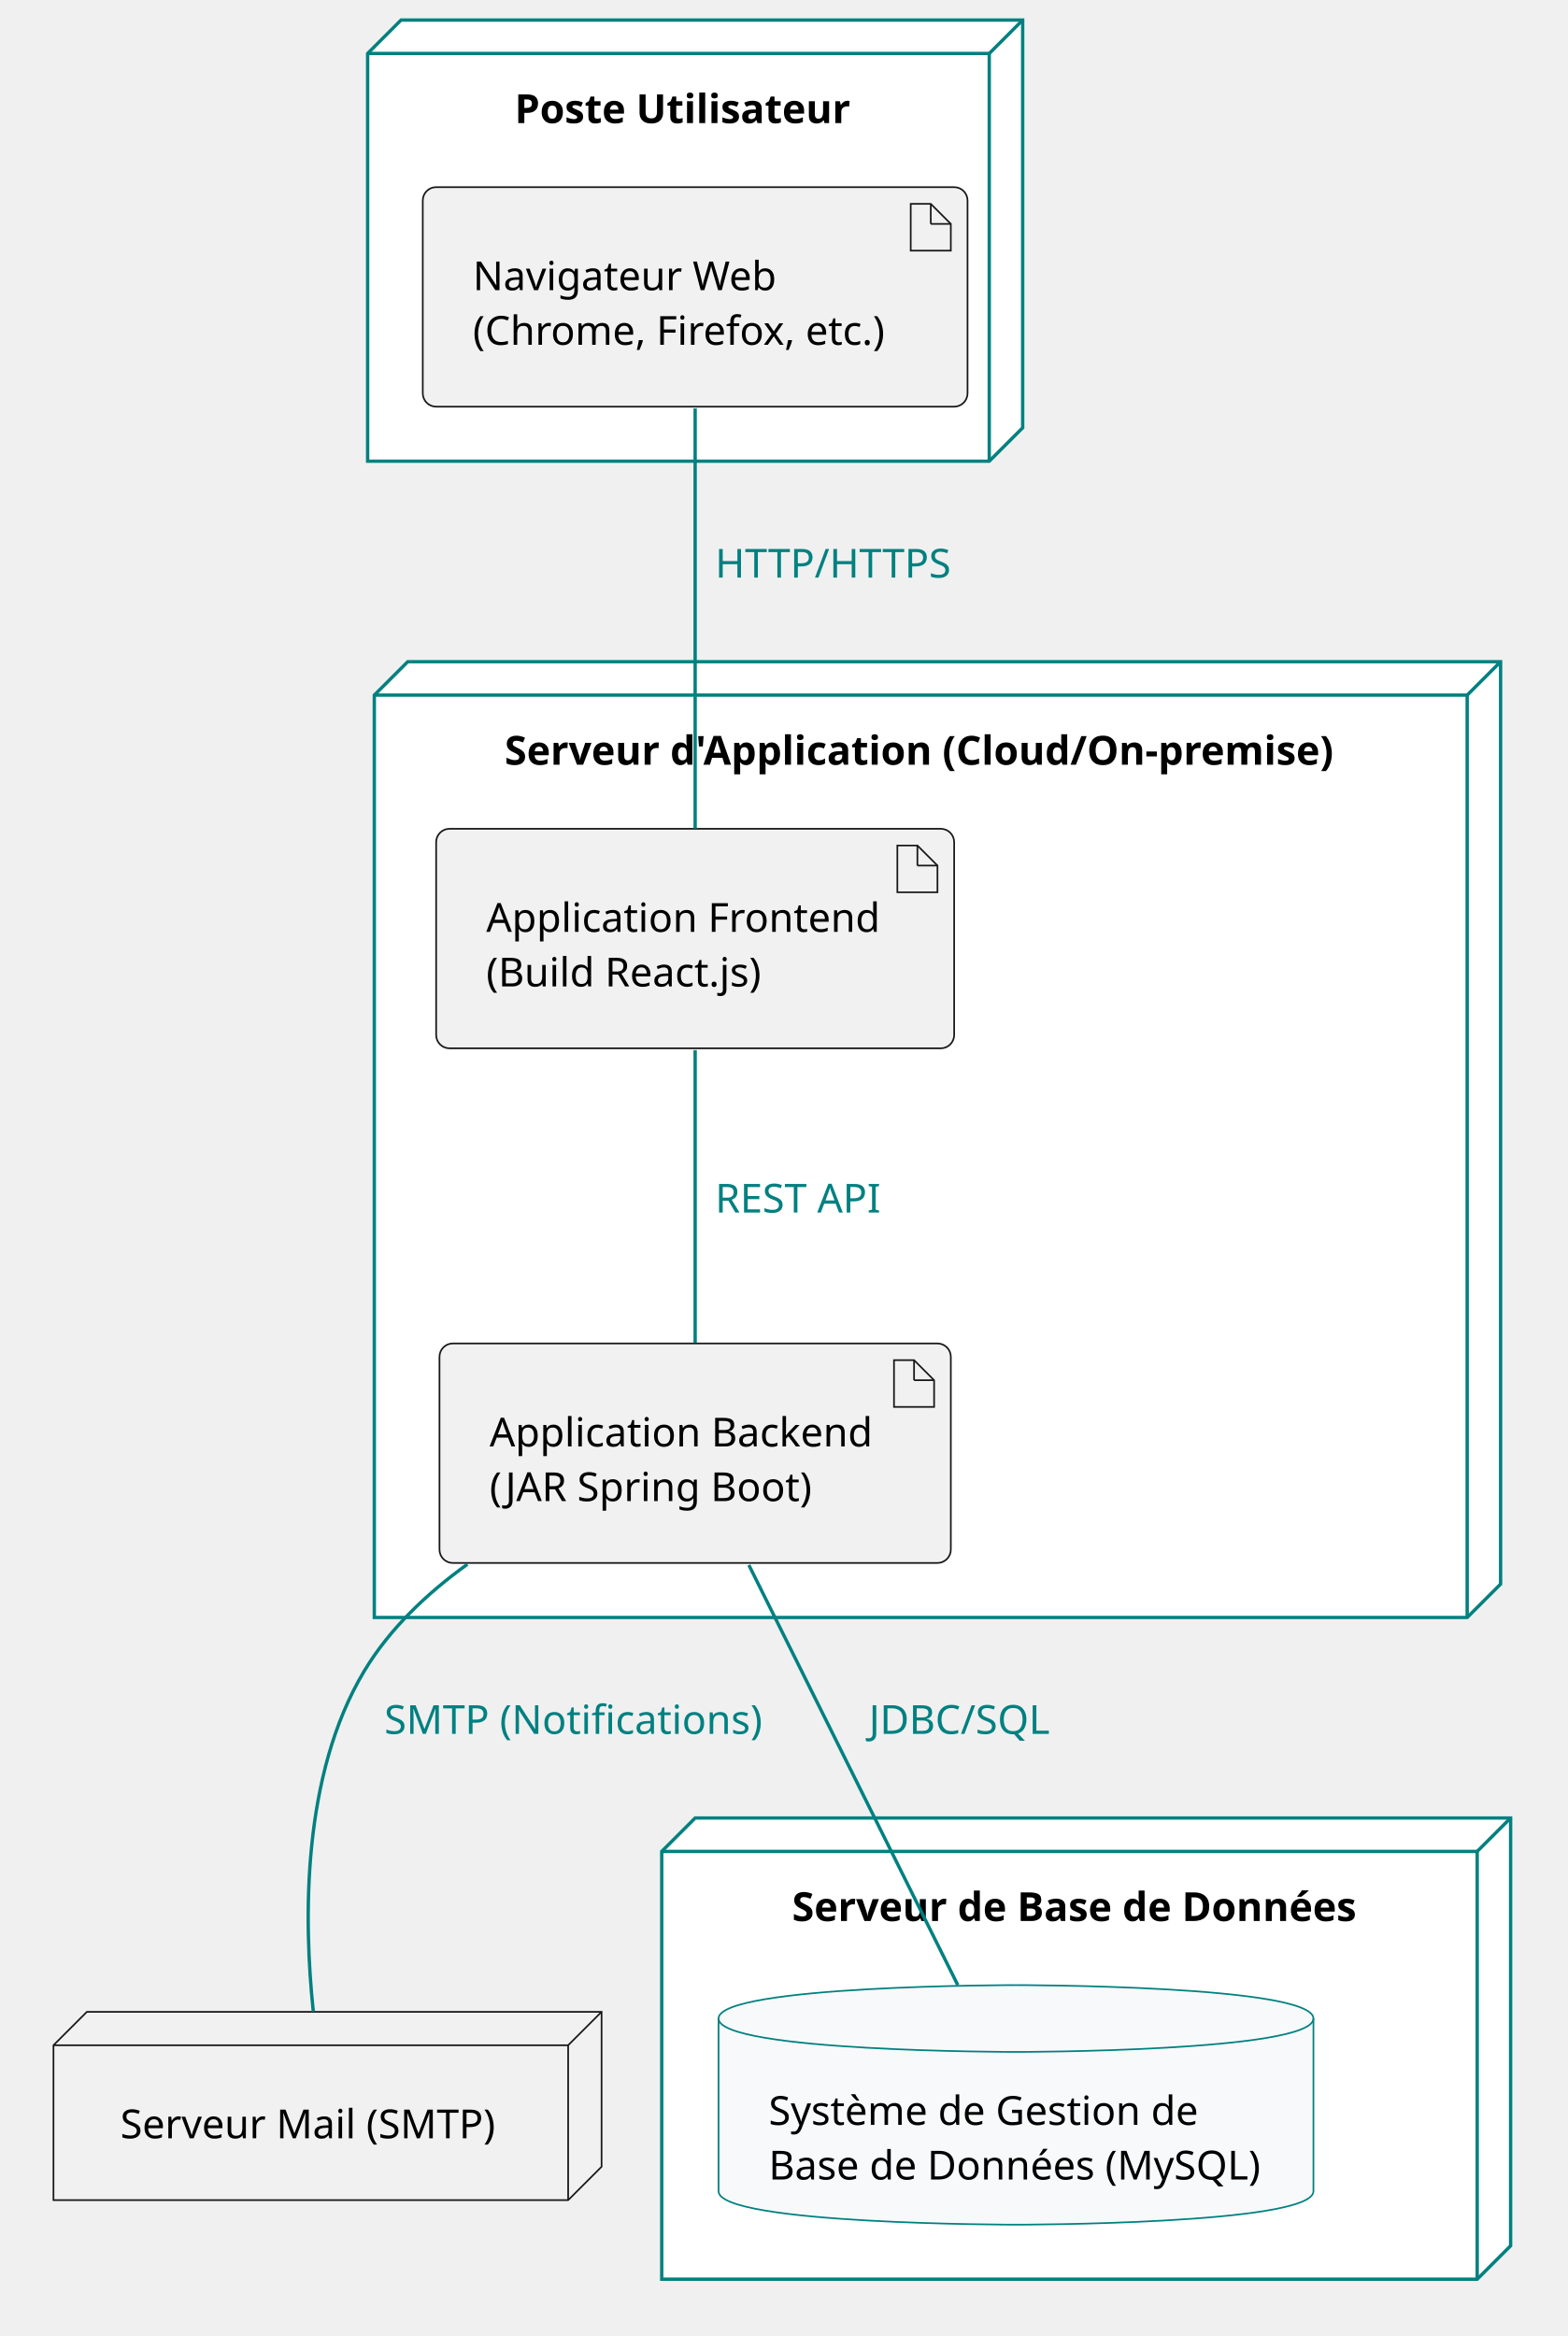
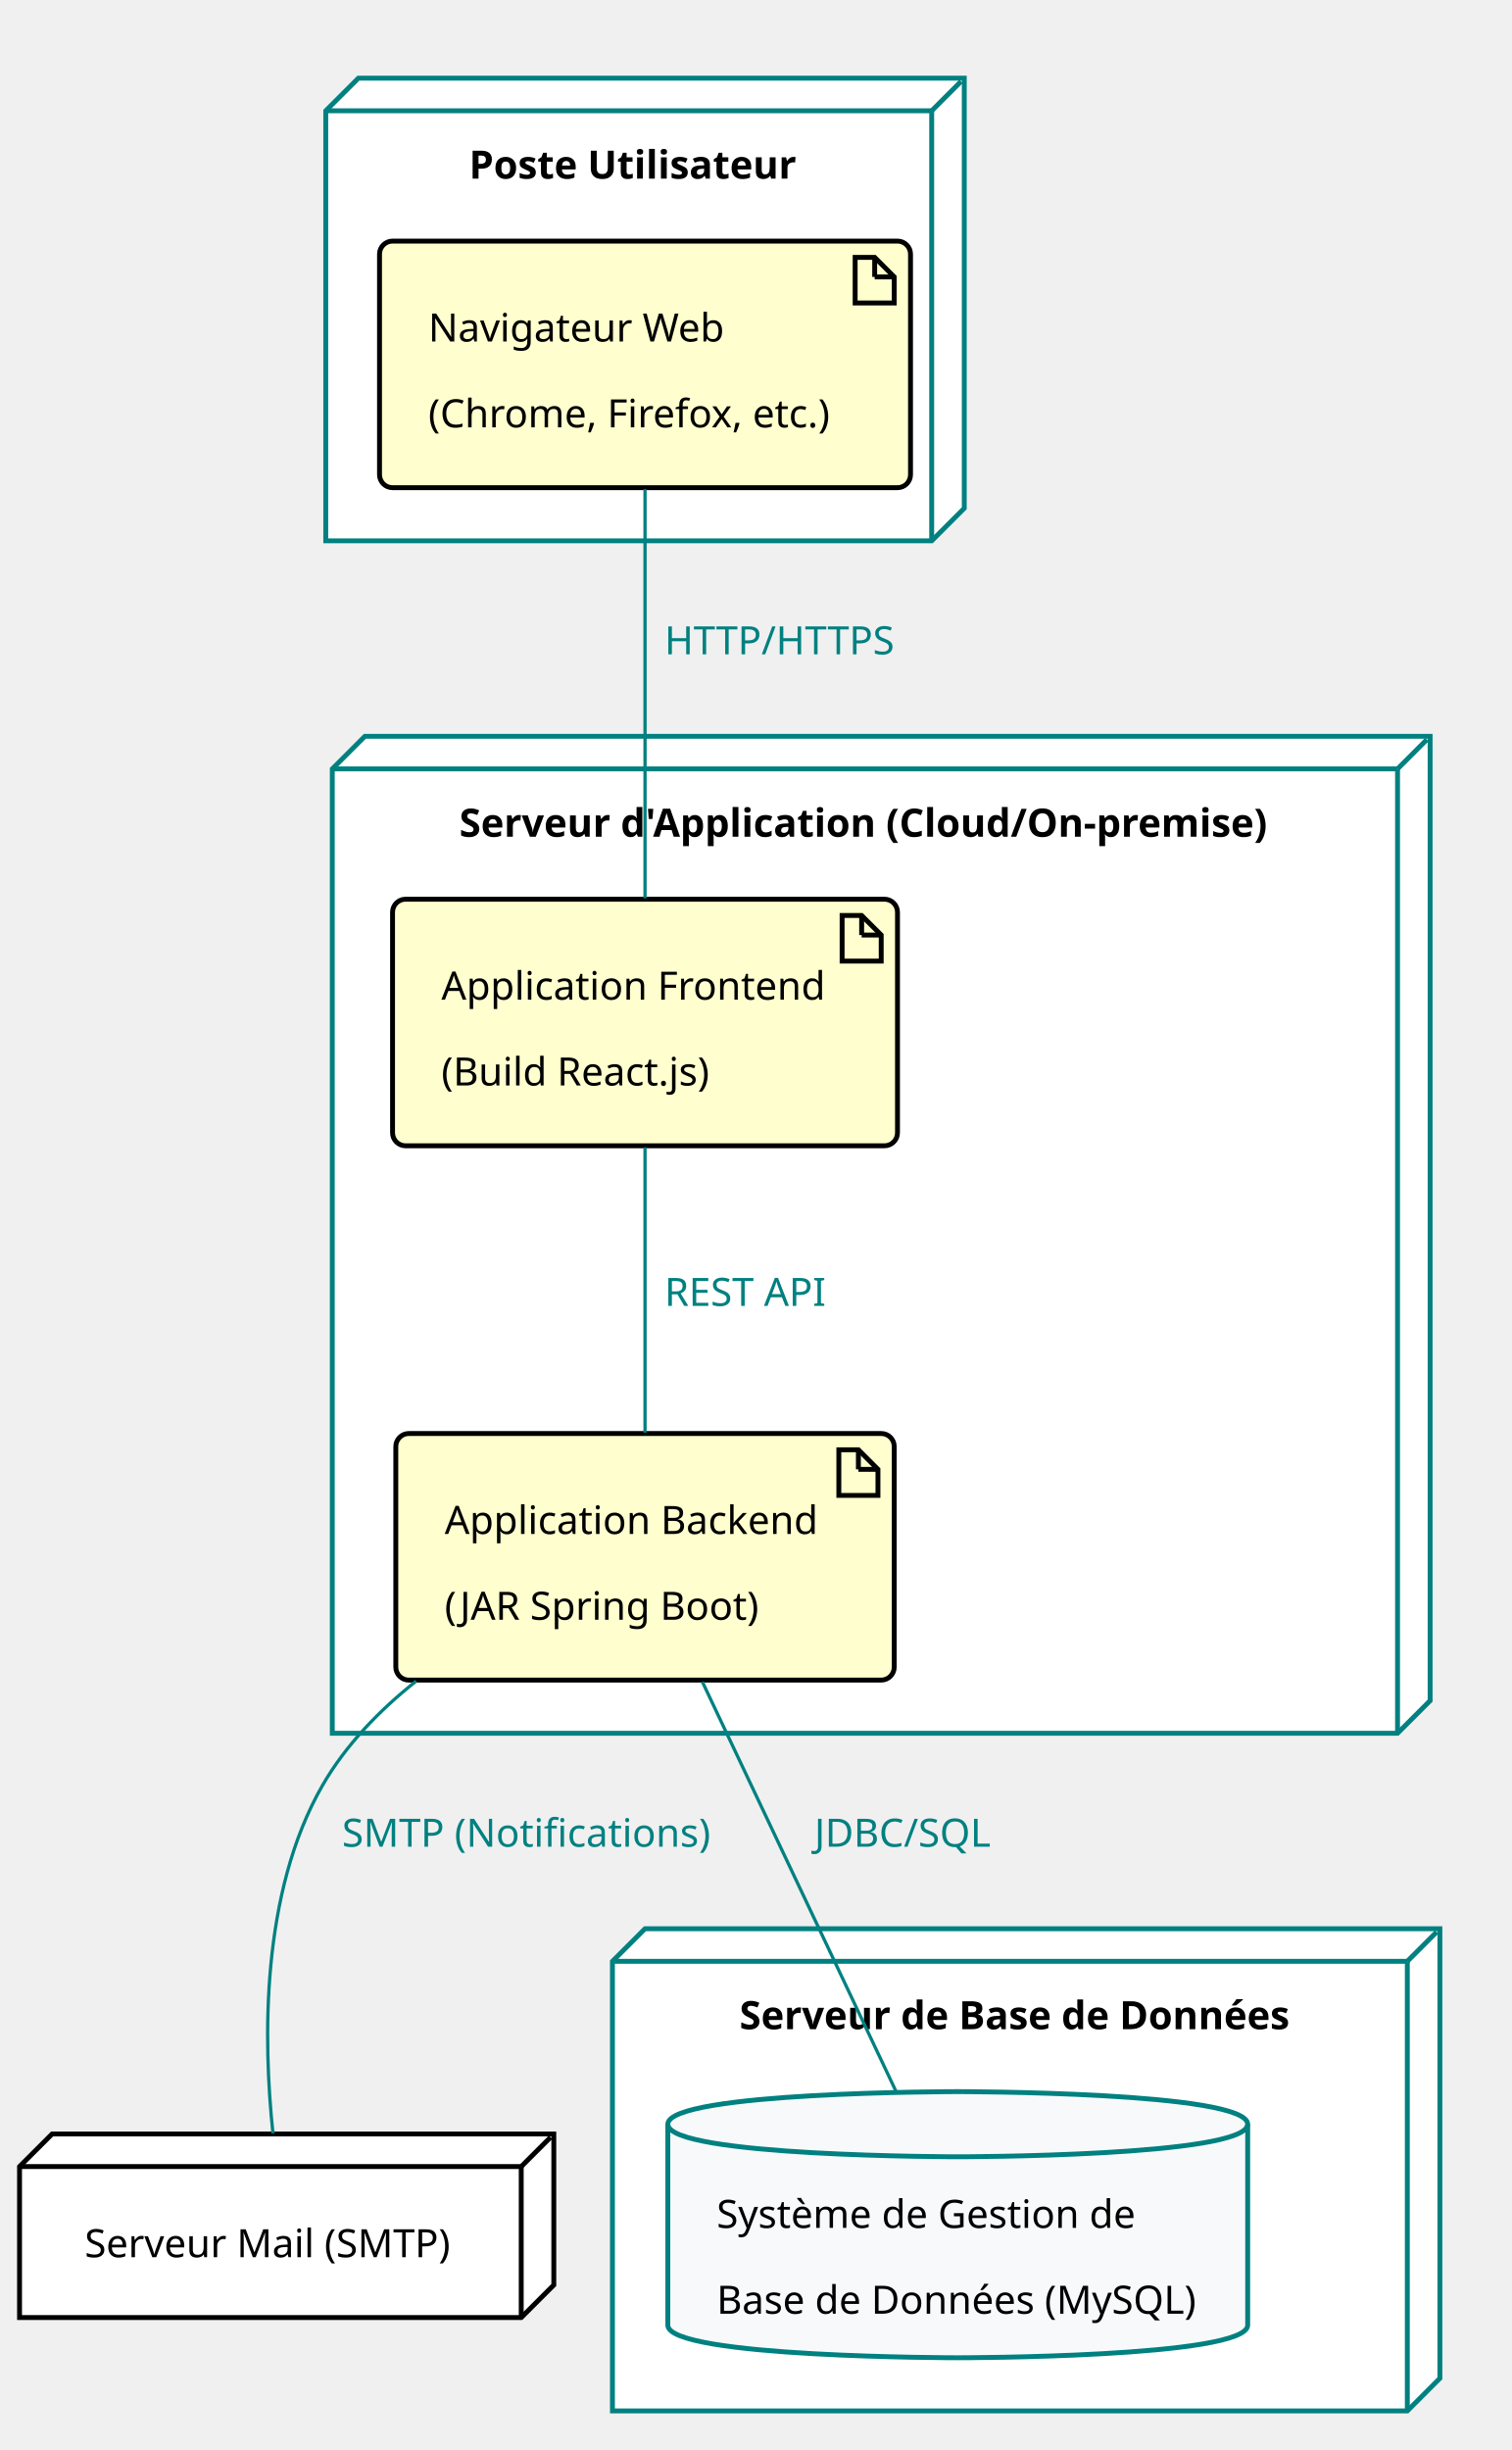
- <svg xmlns="http://www.w3.org/2000/svg" contentStyleType="text/css" height="699px" preserveAspectRatio="none" style="width:469px;height:699px;background:#FFFFFF;" version="1.1" viewBox="0 0 469 699" width="469px" zoomAndPan="magnify">
+ <svg xmlns="http://www.w3.org/2000/svg" contentScriptType="application/ecmascript" contentStyleType="text/css" height="752px" preserveAspectRatio="none" style="width:464px;height:752px;" version="1.1" viewBox="0 0 464 752" width="464px" zoomAndPan="magnify">
  <defs />
  <g>
-     <g id="cluster_client">
-       <polygon fill="#FFFFFF" points="110,16,120,6,306,6,306,128,296,138,110,138,110,16" style="stroke:#008080;stroke-width:1.0;" />
-       <line style="stroke:#008080;stroke-width:1.0;" x1="296" x2="306" y1="16" y2="6" />
-       <line style="stroke:#008080;stroke-width:1.0;" x1="110" x2="296" y1="16" y2="16" />
-       <line style="stroke:#008080;stroke-width:1.0;" x1="296" x2="296" y1="16" y2="138" />
-       <text fill="#000000" font-family="sans-serif" font-size="12" font-weight="bold" lengthAdjust="spacing" textLength="100" x="154" y="36.828">Poste Utilisateur</text>
-     </g>
-     <g id="cluster_server">
-       <polygon fill="#FFFFFF" points="112,208,122,198,449,198,449,474,439,484,112,484,112,208" style="stroke:#008080;stroke-width:1.0;" />
-       <line style="stroke:#008080;stroke-width:1.0;" x1="439" x2="449" y1="208" y2="198" />
-       <line style="stroke:#008080;stroke-width:1.0;" x1="112" x2="439" y1="208" y2="208" />
-       <line style="stroke:#008080;stroke-width:1.0;" x1="439" x2="439" y1="208" y2="484" />
-       <text fill="#000000" font-family="sans-serif" font-size="12" font-weight="bold" lengthAdjust="spacing" textLength="251" x="151" y="228.828">Serveur d'Application (Cloud/On-premise)</text>
-     </g>
-     <g id="cluster_db_server">
-       <polygon fill="#FFFFFF" points="198,554,208,544,452,544,452,672,442,682,198,682,198,554" style="stroke:#008080;stroke-width:1.0;" />
-       <line style="stroke:#008080;stroke-width:1.0;" x1="442" x2="452" y1="554" y2="544" />
-       <line style="stroke:#008080;stroke-width:1.0;" x1="198" x2="442" y1="554" y2="554" />
-       <line style="stroke:#008080;stroke-width:1.0;" x1="442" x2="442" y1="554" y2="682" />
-       <text fill="#000000" font-family="sans-serif" font-size="12" font-weight="bold" lengthAdjust="spacing" textLength="168" x="237" y="574.828">Serveur de Base de Données</text>
-     </g>
-     <g id="elem_browser">
-       <rect fill="#F1F1F1" height="65.688" rx="4" ry="4" style="stroke:#181818;stroke-width:0.5;" width="163" x="126.5" y="56" />
-       <polygon fill="#F1F1F1" points="272.5,61,272.5,75,284.5,75,284.5,67,278.5,61,272.5,61" style="stroke:#181818;stroke-width:0.5;" />
-       <line style="stroke:#181818;stroke-width:0.5;" x1="278.5" x2="278.5" y1="61" y2="67" />
-       <line style="stroke:#181818;stroke-width:0.5;" x1="284.5" x2="278.5" y1="67" y2="67" />
-       <text fill="#000000" font-family="sans-serif" font-size="12" lengthAdjust="spacing" textLength="90" x="141.5" y="86.828">Navigateur Web</text>
-       <text fill="#000000" font-family="sans-serif" font-size="12" lengthAdjust="spacing" textLength="123" x="141.5" y="103.172">(Chrome, Firefox, etc.)</text>
-     </g>
-     <g id="elem_front">
-       <rect fill="#F1F1F1" height="65.688" rx="4" ry="4" style="stroke:#181818;stroke-width:0.5;" width="155" x="130.5" y="248" />
-       <polygon fill="#F1F1F1" points="268.5,253,268.5,267,280.5,267,280.5,259,274.5,253,268.5,253" style="stroke:#181818;stroke-width:0.5;" />
-       <line style="stroke:#181818;stroke-width:0.5;" x1="274.5" x2="274.5" y1="253" y2="259" />
-       <line style="stroke:#181818;stroke-width:0.5;" x1="280.5" x2="274.5" y1="259" y2="259" />
-       <text fill="#000000" font-family="sans-serif" font-size="12" lengthAdjust="spacing" textLength="115" x="145.5" y="278.828">Application Frontend</text>
-       <text fill="#000000" font-family="sans-serif" font-size="12" lengthAdjust="spacing" textLength="82" x="145.5" y="295.172">(Build React.js)</text>
-     </g>
-     <g id="elem_back">
-       <rect fill="#F1F1F1" height="65.688" rx="4" ry="4" style="stroke:#181818;stroke-width:0.5;" width="153" x="131.5" y="402" />
-       <polygon fill="#F1F1F1" points="267.5,407,267.5,421,279.5,421,279.5,413,273.5,407,267.5,407" style="stroke:#181818;stroke-width:0.5;" />
-       <line style="stroke:#181818;stroke-width:0.5;" x1="273.5" x2="273.5" y1="407" y2="413" />
-       <line style="stroke:#181818;stroke-width:0.5;" x1="279.5" x2="273.5" y1="413" y2="413" />
-       <text fill="#000000" font-family="sans-serif" font-size="12" lengthAdjust="spacing" textLength="113" x="146.5" y="432.828">Application Backend</text>
-       <text fill="#000000" font-family="sans-serif" font-size="12" lengthAdjust="spacing" textLength="94" x="146.5" y="449.172">(JAR Spring Boot)</text>
-     </g>
-     <g id="elem_mysql">
-       <path d="M215,604 C215,594 304,594 304,594 C304,594 393,594 393,604 L393,655.688 C393,665.688 304,665.688 304,665.688 C304,665.688 215,665.688 215,655.688 L215,604 " fill="#F8F9FA" style="stroke:#008080;stroke-width:0.5;" />
-       <path d="M215,604 C215,614 304,614 304,614 C304,614 393,614 393,604 " fill="none" style="stroke:#008080;stroke-width:0.5;" />
-       <text fill="#000000" font-family="sans-serif" font-size="12" lengthAdjust="spacing" textLength="128" x="230" y="635.828">Système de Gestion de</text>
-       <text fill="#000000" font-family="sans-serif" font-size="12" lengthAdjust="spacing" textLength="148" x="230" y="652.172">Base de Données (MySQL)</text>
-     </g>
-     <g id="elem_smtp">
-       <polygon fill="#F1F1F1" points="16,612,26,602,180,602,180,648.344,170,658.344,16,658.344,16,612" style="stroke:#181818;stroke-width:0.5;" />
-       <line style="stroke:#181818;stroke-width:0.5;" x1="170" x2="180" y1="612" y2="602" />
-       <line style="stroke:#181818;stroke-width:0.5;" x1="16" x2="170" y1="612" y2="612" />
-       <line style="stroke:#181818;stroke-width:0.5;" x1="170" x2="170" y1="612" y2="658.344" />
-       <text fill="#000000" font-family="sans-serif" font-size="12" lengthAdjust="spacing" textLength="114" x="36" y="639.828">Serveur Mail (SMTP)</text>
-     </g>
-     <g id="link_browser_front">
-       <path d="M208,122.23 C208,157.28 208,212.95 208,247.93 " fill="none" id="browser-front" style="stroke:#008080;stroke-width:1.0;" />
-       <text fill="#008080" font-family="sans-serif" font-size="12" lengthAdjust="spacing" textLength="71" x="214" y="172.828">HTTP/HTTPS</text>
-     </g>
-     <g id="link_front_back">
-       <path d="M208,314.24 C208,340.03 208,376.03 208,401.81 " fill="none" id="front-back" style="stroke:#008080;stroke-width:1.0;" />
-       <text fill="#008080" font-family="sans-serif" font-size="12" lengthAdjust="spacing" textLength="50" x="214" y="362.828">REST API</text>
-     </g>
-     <g id="link_back_mysql">
-       <path d="M224.07,468.3 C241.36,503.07 268.78,558.19 286.58,593.98 " fill="none" id="back-mysql" style="stroke:#008080;stroke-width:1.0;" />
-       <text fill="#008080" font-family="sans-serif" font-size="12" lengthAdjust="spacing" textLength="54" x="260" y="518.828">JDBC/SQL</text>
-     </g>
-     <g id="link_back_smtp">
-       <path d="M139.85,468.08 C127.74,476.78 116.59,487.37 109,500 C90.31,531.12 90.82,574.31 93.75,601.96 " fill="none" id="back-smtp" style="stroke:#008080;stroke-width:1.0;" />
-       <text fill="#008080" font-family="sans-serif" font-size="12" lengthAdjust="spacing" textLength="113" x="115" y="518.828">SMTP (Notifications)</text>
-     </g>
+     <polygon fill="#FFFFFF" points="100,34,110,24,296,24,296,156,286,166,100,166,100,34" style="stroke: #008080; stroke-width: 1.5;" />
+     <line style="stroke: #008080; stroke-width: 1.5;" x1="286" x2="295" y1="34" y2="25" />
+     <line style="stroke: #008080; stroke-width: 1.5;" x1="100" x2="286" y1="34" y2="34" />
+     <line style="stroke: #008080; stroke-width: 1.5;" x1="286" x2="286" y1="34" y2="166" />
+     <text fill="#000000" font-family="sans-serif" font-size="12" font-weight="bold" lengthAdjust="spacingAndGlyphs" textLength="100" x="144" y="54.828">Poste Utilisateur</text>
+     <polygon fill="#FFFFFF" points="102,236,112,226,439,226,439,522,429,532,102,532,102,236" style="stroke: #008080; stroke-width: 1.5;" />
+     <line style="stroke: #008080; stroke-width: 1.5;" x1="429" x2="438" y1="236" y2="227" />
+     <line style="stroke: #008080; stroke-width: 1.5;" x1="102" x2="429" y1="236" y2="236" />
+     <line style="stroke: #008080; stroke-width: 1.5;" x1="429" x2="429" y1="236" y2="532" />
+     <text fill="#000000" font-family="sans-serif" font-size="12" font-weight="bold" lengthAdjust="spacingAndGlyphs" textLength="251" x="141" y="256.828">Serveur d'Application (Cloud/On-premise)</text>
+     <polygon fill="#FFFFFF" points="188,602,198,592,442,592,442,730,432,740,188,740,188,602" style="stroke: #008080; stroke-width: 1.5;" />
+     <line style="stroke: #008080; stroke-width: 1.5;" x1="432" x2="441" y1="602" y2="593" />
+     <line style="stroke: #008080; stroke-width: 1.5;" x1="188" x2="432" y1="602" y2="602" />
+     <line style="stroke: #008080; stroke-width: 1.5;" x1="432" x2="432" y1="602" y2="740" />
+     <text fill="#000000" font-family="sans-serif" font-size="12" font-weight="bold" lengthAdjust="spacingAndGlyphs" textLength="168" x="227" y="622.828">Serveur de Base de Données</text>
+     <rect fill="#FEFECE" height="75.688" rx="4" ry="4" style="stroke: #000000; stroke-width: 1.5;" width="163" x="116.5" y="74" />
+     <polygon fill="#FEFECE" points="262.5,79,262.5,93,274.5,93,274.5,85,268.5,79,262.5,79" style="stroke: #000000; stroke-width: 1.5;" />
+     <line style="stroke: #000000; stroke-width: 1.5;" x1="268.5" x2="268.5" y1="79" y2="85" />
+     <line style="stroke: #000000; stroke-width: 1.5;" x1="274.5" x2="268.5" y1="85" y2="85" />
+     <text fill="#000000" font-family="sans-serif" font-size="12" lengthAdjust="spacingAndGlyphs" textLength="90" x="131.5" y="104.828">Navigateur Web</text>
+     <text fill="#000000" font-family="sans-serif" font-size="12" lengthAdjust="spacingAndGlyphs" textLength="123" x="131.5" y="131.172">(Chrome, Firefox, etc.)</text>
+     <rect fill="#FEFECE" height="75.688" rx="4" ry="4" style="stroke: #000000; stroke-width: 1.5;" width="155" x="120.5" y="276" />
+     <polygon fill="#FEFECE" points="258.5,281,258.5,295,270.5,295,270.5,287,264.5,281,258.5,281" style="stroke: #000000; stroke-width: 1.5;" />
+     <line style="stroke: #000000; stroke-width: 1.5;" x1="264.5" x2="264.5" y1="281" y2="287" />
+     <line style="stroke: #000000; stroke-width: 1.5;" x1="270.5" x2="264.5" y1="287" y2="287" />
+     <text fill="#000000" font-family="sans-serif" font-size="12" lengthAdjust="spacingAndGlyphs" textLength="115" x="135.5" y="306.828">Application Frontend</text>
+     <text fill="#000000" font-family="sans-serif" font-size="12" lengthAdjust="spacingAndGlyphs" textLength="82" x="135.5" y="333.172">(Build React.js)</text>
+     <rect fill="#FEFECE" height="75.688" rx="4" ry="4" style="stroke: #000000; stroke-width: 1.5;" width="153" x="121.5" y="440" />
+     <polygon fill="#FEFECE" points="257.5,445,257.5,459,269.5,459,269.5,451,263.5,445,257.5,445" style="stroke: #000000; stroke-width: 1.5;" />
+     <line style="stroke: #000000; stroke-width: 1.5;" x1="263.5" x2="263.5" y1="445" y2="451" />
+     <line style="stroke: #000000; stroke-width: 1.5;" x1="269.5" x2="263.5" y1="451" y2="451" />
+     <text fill="#000000" font-family="sans-serif" font-size="12" lengthAdjust="spacingAndGlyphs" textLength="113" x="136.5" y="470.828">Application Backend</text>
+     <text fill="#000000" font-family="sans-serif" font-size="12" lengthAdjust="spacingAndGlyphs" textLength="94" x="136.5" y="497.172">(JAR Spring Boot)</text>
+     <path d="M205,652 C205,642 294,642 294,642 C294,642 383,642 383,652 L383,713.688 C383,723.688 294,723.688 294,723.688 C294,723.688 205,723.688 205,713.688 L205,652 " fill="#F8F9FA" style="stroke: #008080; stroke-width: 1.5;" />
+     <path d="M205,652 C205,662 294,662 294,662 C294,662 383,662 383,652 " fill="none" style="stroke: #008080; stroke-width: 1.5;" />
+     <text fill="#000000" font-family="sans-serif" font-size="12" lengthAdjust="spacingAndGlyphs" textLength="128" x="220" y="683.828">Système de Gestion de</text>
+     <text fill="#000000" font-family="sans-serif" font-size="12" lengthAdjust="spacingAndGlyphs" textLength="148" x="220" y="710.172">Base de Données (MySQL)</text>
+     <polygon fill="#FFFFFF" points="6,665,16,655,170,655,170,701.344,160,711.344,6,711.344,6,665" style="stroke: #000000; stroke-width: 1.5;" />
+     <line style="stroke: #000000; stroke-width: 1.5;" x1="160" x2="169" y1="665" y2="656" />
+     <line style="stroke: #000000; stroke-width: 1.5;" x1="6" x2="160" y1="665" y2="665" />
+     <line style="stroke: #000000; stroke-width: 1.5;" x1="160" x2="160" y1="665" y2="711.344" />
+     <text fill="#000000" font-family="sans-serif" font-size="12" lengthAdjust="spacingAndGlyphs" textLength="114" x="26" y="692.828">Serveur Mail (SMTP)</text>
+     <path d="M198,150.15 C198,185.96 198,239.85 198,275.71 " fill="none" id="browser-front" style="stroke: #008080; stroke-width: 1.0;" />
+     <text fill="#008080" font-family="sans-serif" font-size="12" lengthAdjust="spacingAndGlyphs" textLength="71" x="204" y="200.828">HTTP/HTTPS</text>
+     <path d="M198,352.17 C198,378.42 198,413.45 198,439.73 " fill="none" id="front-back" style="stroke: #008080; stroke-width: 1.0;" />
+     <text fill="#008080" font-family="sans-serif" font-size="12" lengthAdjust="spacingAndGlyphs" textLength="50" x="204" y="400.828">REST API</text>
+     <path d="M215.61,516.23 C232.44,551.83 257.75,605.34 275.02,641.87 " fill="none" id="back-mysql" style="stroke: #008080; stroke-width: 1.0;" />
+     <text fill="#008080" font-family="sans-serif" font-size="12" lengthAdjust="spacingAndGlyphs" textLength="54" x="250" y="566.828">JDBC/SQL</text>
+     <path d="M127.74,516 C116.42,524.99 106.1,535.65 99,548 C80.03,580.98 80.76,626.29 83.79,654.85 " fill="none" id="back-smtp" style="stroke: #008080; stroke-width: 1.0;" />
+     <text fill="#008080" font-family="sans-serif" font-size="12" lengthAdjust="spacingAndGlyphs" textLength="113" x="105" y="566.828">SMTP (Notifications)</text>
  </g>
</svg>
